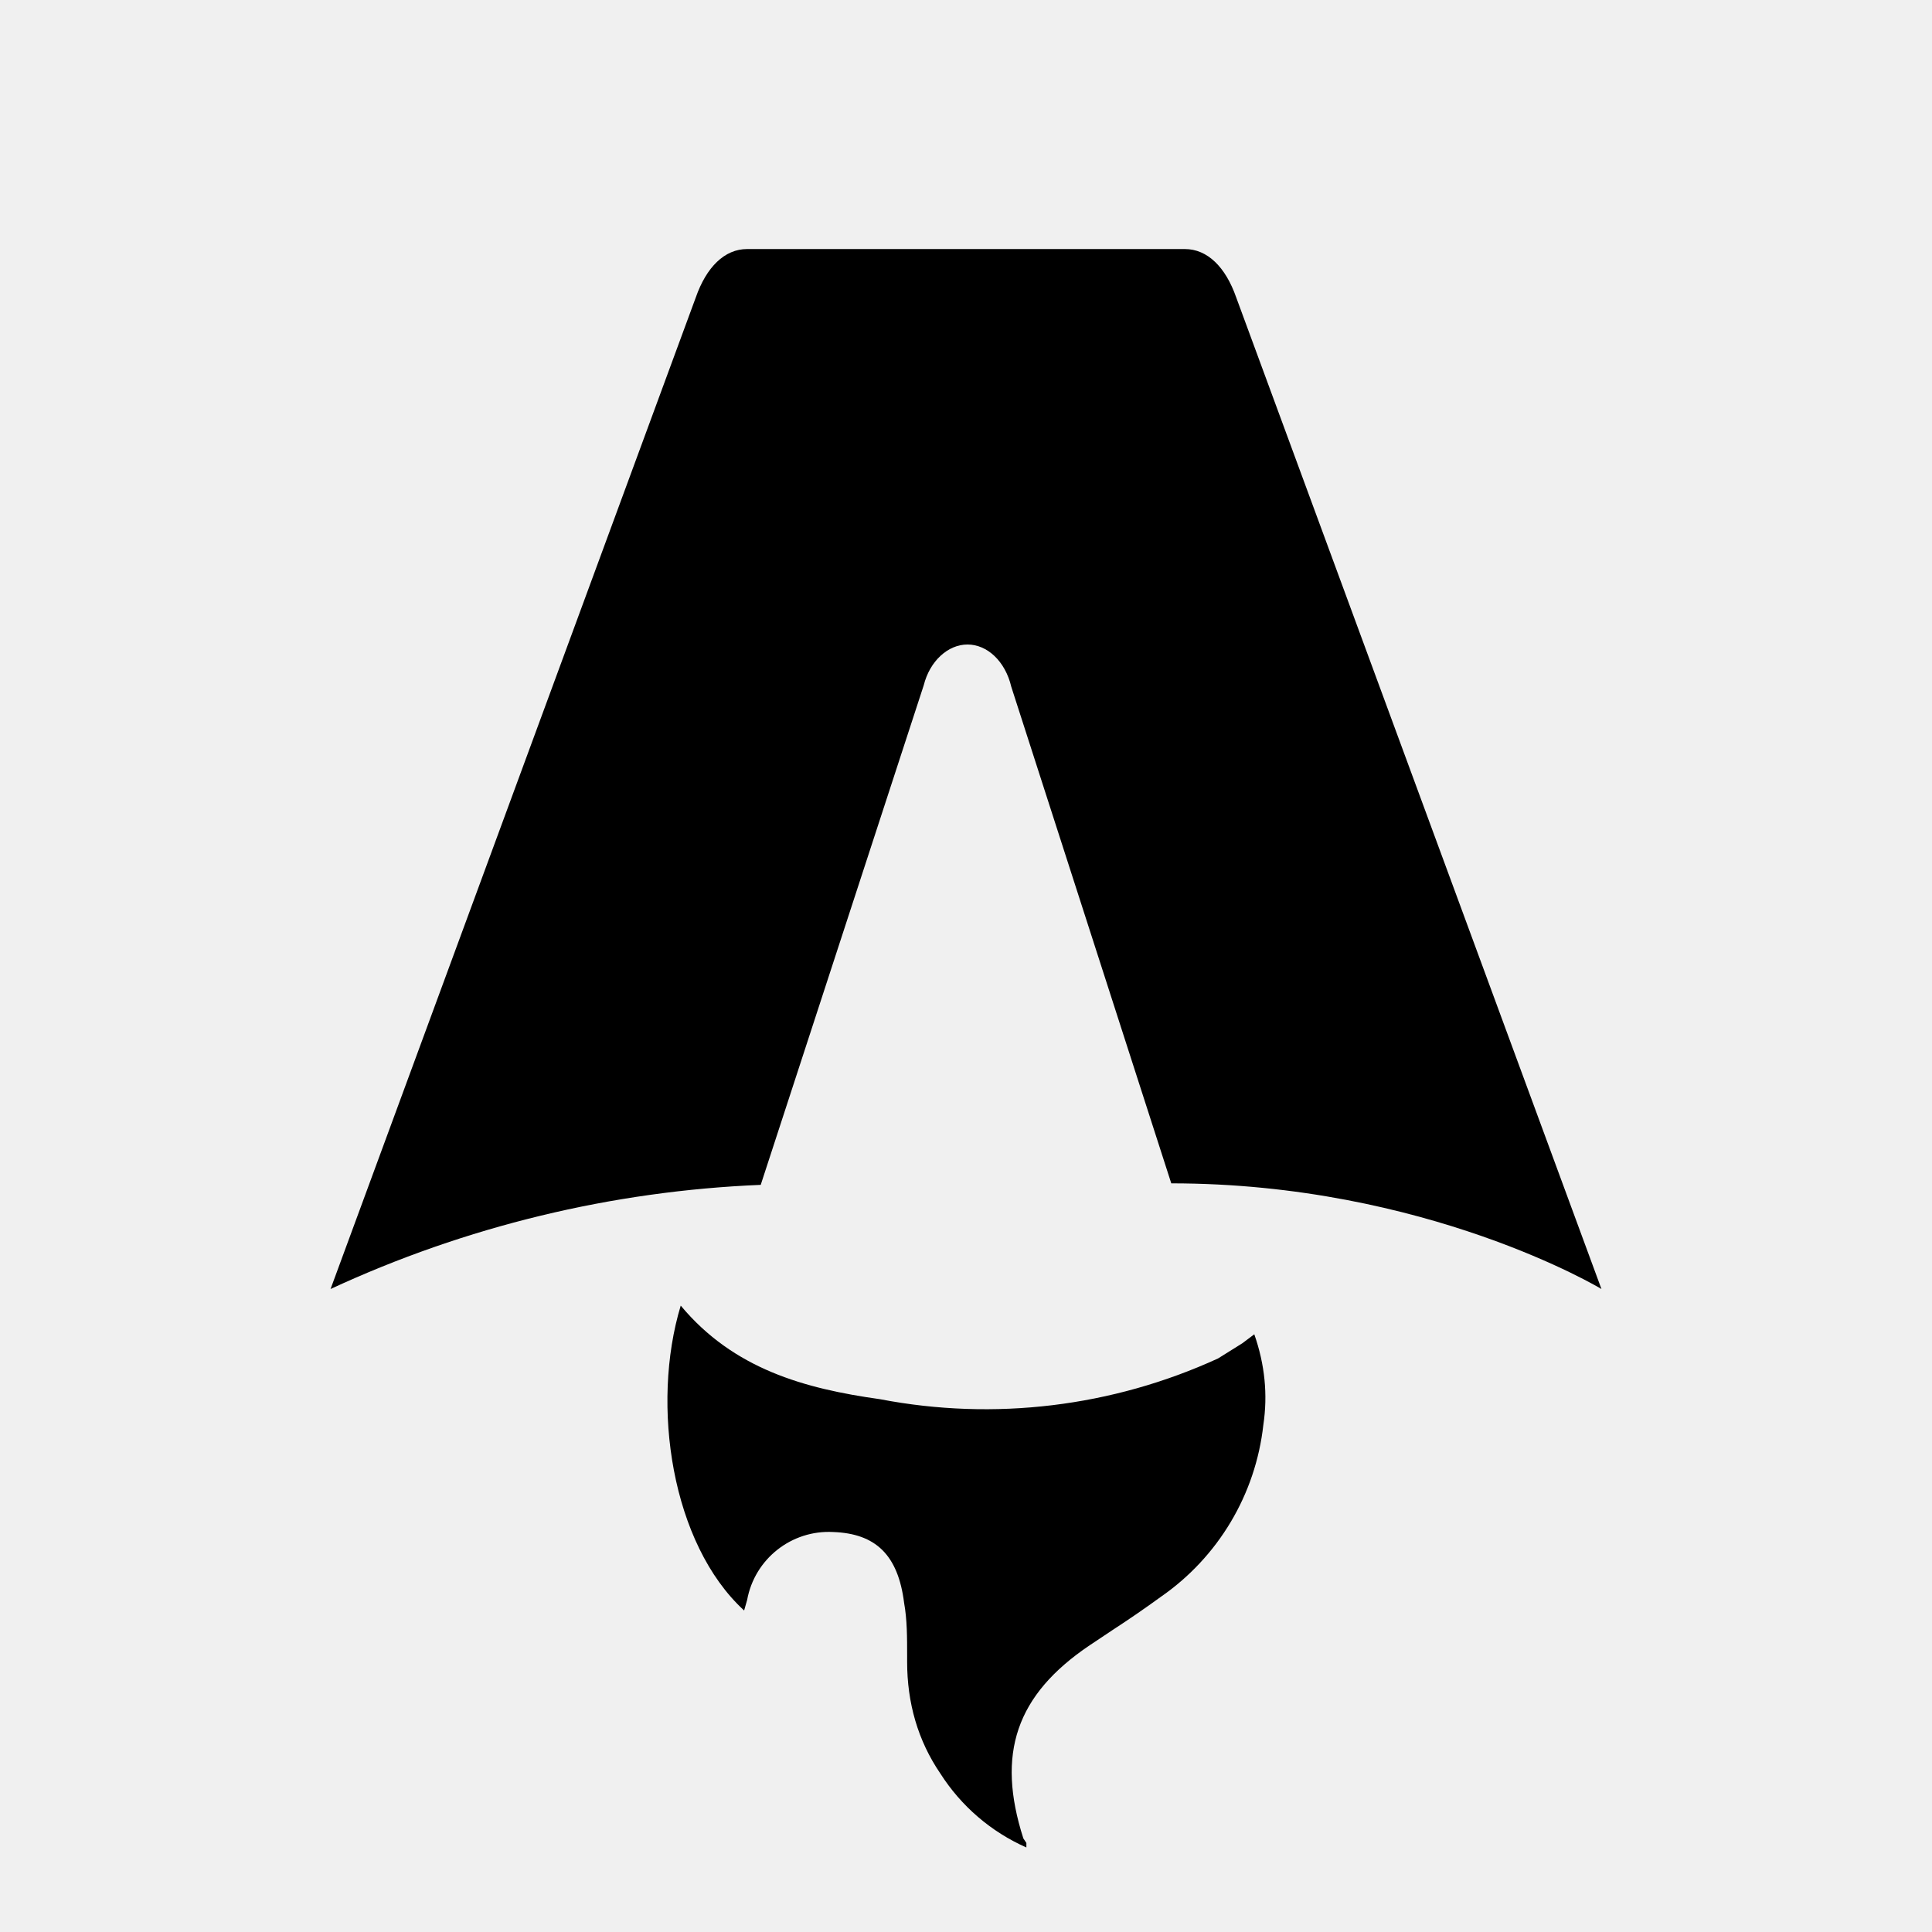
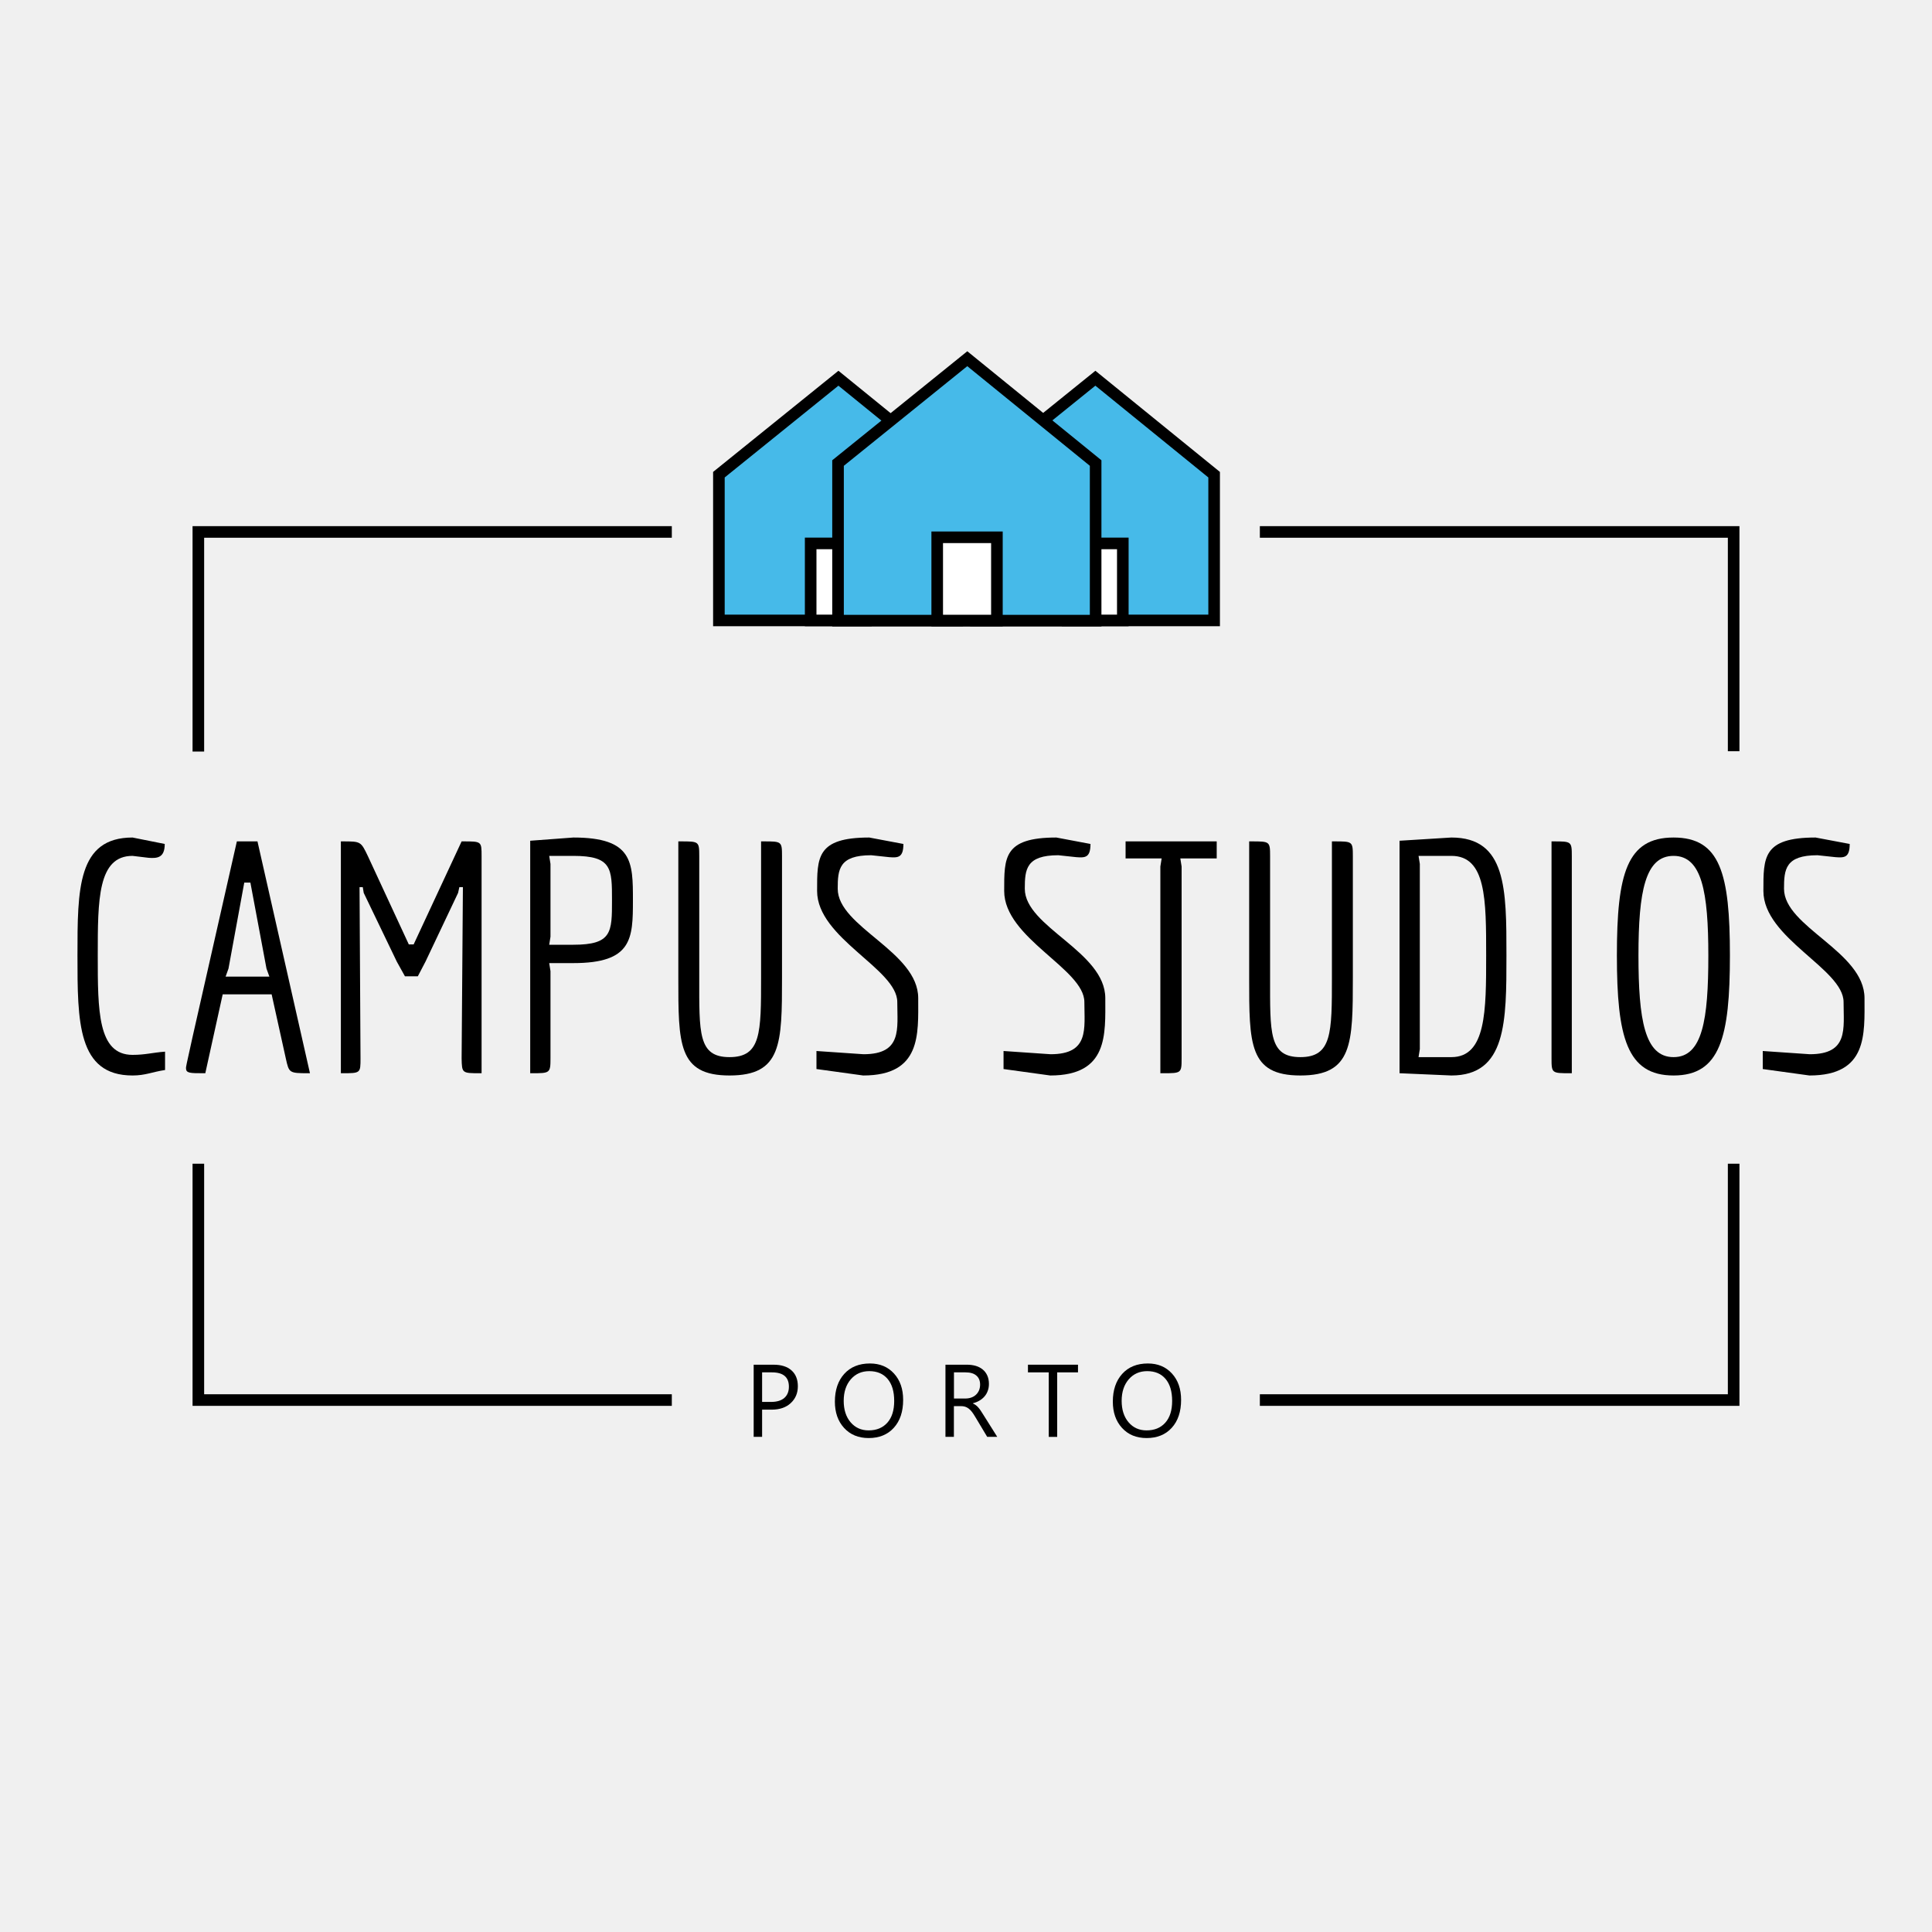
- <svg xmlns="http://www.w3.org/2000/svg" fill="none" viewBox="0 0 128 128">
-   <path d="M50.4 78.5a75.1 75.1 0 0 0-28.5 6.9l24.2-65.7c.7-2 1.9-3.2 3.4-3.2h29c1.5 0 2.7 1.2 3.4 3.2l24.2 65.7s-11.6-7-28.5-7L67 45.5c-.4-1.7-1.6-2.8-2.9-2.8-1.3 0-2.5 1.1-2.9 2.7L50.4 78.5Zm-1.1 28.2Zm-4.2-20.2c-2 6.6-.6 15.8 4.2 20.2a17.5 17.5 0 0 1 .2-.7 5.5 5.5 0 0 1 5.7-4.5c2.8.1 4.3 1.5 4.7 4.7.2 1.1.2 2.3.2 3.5v.4c0 2.7.7 5.2 2.2 7.4a13 13 0 0 0 5.7 4.9v-.3l-.2-.3c-1.8-5.6-.5-9.5 4.4-12.8l1.5-1a73 73 0 0 0 3.2-2.2 16 16 0 0 0 6.8-11.4c.3-2 .1-4-.6-6l-.8.6-1.6 1a37 37 0 0 1-22.4 2.7c-5-.7-9.7-2-13.2-6.2Z" />
-   <style>
-         path { fill: #000; }
-         @media (prefers-color-scheme: dark) {
-             path { fill: #FFF; }
-         }
-     </style>
+ <svg xmlns="http://www.w3.org/2000/svg" version="1.1" x="0px" y="0px" viewBox="0 0 3000 3000" style="enable-background:new 0 0 3000 3000;" xml:space="preserve">
+   <style type="text/css">
+ 	.st0{fill:none;stroke:#000000;stroke-width:18;stroke-miterlimit:10;}
+ 	.st1{fill:#46BAE9;stroke:#000000;stroke-width:18;stroke-miterlimit:10;}
+ 	.st2{fill:#FFFFFF;stroke:#000000;stroke-width:18;stroke-miterlimit:10;}
+ </style>
+   <g id="Frame">
+     <polyline class="st0" points="1043.2,2174 308,2174 308,1807  " />
+     <polyline class="st0" points="2692,1807 2692,2174 1956.3,2174  " />
+     <polyline class="st0" points="1956.3,826 2692,826 2692,1166.5  " />
+     <polyline class="st0" points="308,1167 308,826 1043.2,826  " />
+     <g>
+       <path d="M256.3,1661.5c-20,3-30.5,8.5-50.5,8.5c-85.5,0-85.5-83.5-85.5-186.5s0-183,85.5-183l50,10c0,21.5-11.5,22.5-25,21.5    l-25-3c-54,0-54,68-54,154.5c0,86,0,154.5,54,154.5c20,0,30.5-3.5,50.5-5V1661.5z" />
+       <path d="M478.8,1666.5c-30,0-30-0.5-35-23l-22-99.5h-76l-27,122.5h-2.5c-21.5,0-27.5,0-27.5-8c0-3.5,1-8.5,79-352h32l81.5,360    H478.8z M413.8,1504l-25-133.5h-9.5L354.8,1504l-4.5,12.5h68L413.8,1504z" />
+       <path d="M745.8,1666.5c-28.5,0-28.5,0-29-23l2-266h-5.5l-2,9L660.8,1493l-12,23h-20l-12.5-22.5l-51.5-107l-1.5-9h-5l1.5,266    c0,23,0,23-28.5,23h-2v-360h2.5c28.5,0,28.5,0,39.5,23l63.5,137h7.5l74.5-160h2.5c28.5,0,28.5,0,28.5,23v337H745.8z" />
+       <path d="M823.3,1666.5v-361l67-5c92.5,0,92.5,38,92.5,97.5s-1,97.5-92.5,97.5h-37.5l2,12.5v135.5c0,23-1,23-29,23H823.3z     M890.3,1467c60,0,60-19.5,60-69s0-69-60-69h-37.5l2,12.5v113l-2,12.5H890.3z" />
+       <path d="M1181.8,1306.5h3.5c28.5,0,29,0,29,23V1518c0,103-0.5,152-81.5,152c-80,0-79.5-49-79.5-152v-211.5h3.5c28.5,0,29,0,29,23    V1518c0,86-2,123.5,47,123.5s49-37.5,49-123.5V1306.5z" />
+       <path d="M1267.8,1660v-28l73,5c60.5,0,52.5-39.5,52.5-81c0-51.5-124.5-99-124.5-172.5c0-52-1-83,81-83l53,10    c0,21.5-8.5,21.5-22,20.5l-28-3c-50,0-52,22-52,52c0,59.5,125,97.5,125,170c0,56,5,120-85.5,120L1267.8,1660z" />
+       <path d="M1558.3,1660v-28l73,5c60.5,0,52.5-39.5,52.5-81c0-51.5-124.5-99-124.5-172.5c0-52-1-83,81-83l53,10    c0,21.5-8.5,21.5-22,20.5l-28-3c-50,0-52,22-52,52c0,59.5,125,97.5,125,170c0,56,5,120-85.5,120L1558.3,1660z" />
+       <path d="M1801.8,1666.5v-321l2-12.5h-56v-26.5h141.5v26.5h-56.5l2,12.5v298c0,23-0.5,23-29,23H1801.8z" />
+       <path d="M2068.2,1306.5h3.5c28.5,0,29,0,29,23V1518c0,103-0.5,152-81.5,152c-80,0-79.5-49-79.5-152v-211.5h3.5c28.5,0,29,0,29,23    V1518c0,86-2,123.5,47,123.5s49-37.5,49-123.5V1306.5z" />
+       <path d="M2173.2,1666.5v-361l80.5-5c85.5,0,85.5,80,85.5,183s0,186.5-85.5,186.5L2173.2,1666.5z M2253.7,1641.5c54,0,54-72,54-158    c0-86.5,0-154.5-54-154.5h-51l2,12.5V1629l-2,12.5H2253.7z" />
+       <path d="M2438.2,1666.5c-28.5,0-29,0-29-23v-337h2.5c28.5,0,29,0,29,23v337H2438.2z" />
+       <path d="M2510.7,1483.5c0-127,15.5-183,88-183s87.5,56,87.5,183s-15,186.5-87.5,186.5S2510.7,1610.5,2510.7,1483.5z M2652.7,1484    c0-99-10-155-54-155s-54.5,55-54.5,154.5s9.5,158,54.5,158S2652.7,1583,2652.7,1484z" />
+       <path d="M2737.2,1660v-28l73,5c60.5,0,52.5-39.5,52.5-81c0-51.5-124.5-99-124.5-172.5c0-52-1-83,81-83l53,10    c0,21.5-8.5,21.5-22,20.5l-28-3c-50,0-52,22-52,52c0,59.5,125,97.5,125,170c0,56,5,120-85.5,120L2737.2,1660z" />
+     </g>
+     <g>
+       <path d="M1183.4,2188.8v42.3h-13.1v-112h30.8c12,0,21.3,2.9,27.9,8.8c6.6,5.8,9.9,14.1,9.9,24.7s-3.7,19.3-11,26.1    c-7.3,6.8-17.2,10.2-29.6,10.2H1183.4z M1183.4,2131v45.9h13.8c9.1,0,16-2.1,20.7-6.2s7.1-10,7.1-17.5c0-14.8-8.8-22.2-26.3-22.2    H1183.4z" />
+       <path d="M1348.9,2233c-15.9,0-28.6-5.2-38.2-15.7c-9.6-10.5-14.3-24.1-14.3-40.9c0-18,4.9-32.4,14.6-43.1    c9.7-10.7,23-16.1,39.8-16.1c15.5,0,27.9,5.2,37.4,15.6c9.5,10.4,14.2,24,14.2,40.9c0,18.3-4.8,32.7-14.5,43.4    S1365.1,2233,1348.9,2233z M1349.8,2129.1c-11.8,0-21.3,4.2-28.7,12.7c-7.3,8.5-11,19.6-11,33.4c0,13.8,3.6,24.9,10.7,33.3    c7.2,8.4,16.5,12.6,28,12.6c12.3,0,22-4,29.1-12c7.1-8,10.6-19.2,10.6-33.7c0-14.8-3.4-26.2-10.3-34.3    C1371.4,2133.1,1361.9,2129.1,1349.8,2129.1z" />
+       <path d="M1548.5,2231.1h-15.6l-18.8-31.4c-1.7-2.9-3.4-5.4-5-7.5c-1.6-2.1-3.3-3.7-5-5c-1.7-1.3-3.5-2.3-5.5-2.9    c-2-0.6-4.2-0.9-6.6-0.9h-10.8v47.7h-13.1v-112h33.4c4.9,0,9.4,0.6,13.6,1.8c4.1,1.2,7.7,3.1,10.8,5.6s5.4,5.6,7.1,9.3    c1.7,3.7,2.6,8.1,2.6,13.1c0,3.9-0.6,7.5-1.8,10.7c-1.2,3.3-2.8,6.2-5,8.7c-2.2,2.6-4.8,4.7-7.8,6.5s-6.5,3.2-10.3,4.2v0.3    c1.9,0.8,3.5,1.8,4.9,2.9c1.4,1.1,2.7,2.3,3.9,3.8c1.3,1.5,2.5,3.1,3.7,5c1.2,1.8,2.6,4,4.1,6.4L1548.5,2231.1z M1481.3,2131v40.6    h17.8c3.3,0,6.3-0.5,9.1-1.5c2.8-1,5.2-2.4,7.2-4.3c2-1.8,3.6-4.1,4.8-6.8c1.1-2.7,1.7-5.7,1.7-9c0-6-1.9-10.7-5.8-14    c-3.9-3.4-9.5-5-16.8-5H1481.3z" />
+       <path d="M1673.9,2131h-32.3v100.2h-13.1V2131h-32.3v-11.9h77.7V2131z" />
+       <path d="M1780.5,2233c-15.9,0-28.6-5.2-38.2-15.7c-9.6-10.5-14.3-24.1-14.3-40.9c0-18,4.9-32.4,14.6-43.1    c9.7-10.7,23-16.1,39.8-16.1c15.5,0,27.9,5.2,37.4,15.6c9.5,10.4,14.2,24,14.2,40.9c0,18.3-4.8,32.7-14.5,43.4    S1796.7,2233,1780.5,2233z M1781.4,2129.1c-11.8,0-21.3,4.2-28.7,12.7c-7.3,8.5-11,19.6-11,33.4c0,13.8,3.6,24.9,10.7,33.3    c7.2,8.4,16.5,12.6,28,12.6c12.3,0,22-4,29.1-12c7.1-8,10.6-19.2,10.6-33.7c0-14.8-3.4-26.2-10.3-34.3    C1803,2133.1,1793.5,2129.1,1781.4,2129.1z" />
+     </g>
+   </g>
+   <g id="Casas">
+     <polygon class="st1" points="1515.3,737.1 1700.9,587.3 1885.3,737.1 1885.3,963.4 1515.3,963.4  " />
+     <rect x="1657.8" y="843.8" class="st2" width="85.7" height="119.6" />
+     <polygon class="st1" points="1116.3,737.1 1301.9,587.3 1486.3,737.1 1486.3,963.4 1116.3,963.4  " />
+     <rect x="1258.8" y="843.8" class="st2" width="85.7" height="119.6" />
+     <polygon class="st1" points="1301.3,719 1502,557 1701.3,719 1701.3,963.7 1301.3,963.7  " />
+     <rect x="1455.3" y="834.3" class="st2" width="92.7" height="129.3" />
+     <g>
+ 	</g>
+     <g>
+ 	</g>
+     <g>
+ 	</g>
+     <g>
+ 	</g>
+     <g>
+ 	</g>
+     <g>
+ 	</g>
+     <g>
+ 	</g>
+     <g>
+ 	</g>
+     <g>
+ 	</g>
+     <g>
+ 	</g>
+     <g>
+ 	</g>
+     <g>
+ 	</g>
+     <g>
+ 	</g>
+     <g>
+ 	</g>
+     <g>
+ 	</g>
+   </g>
</svg>
